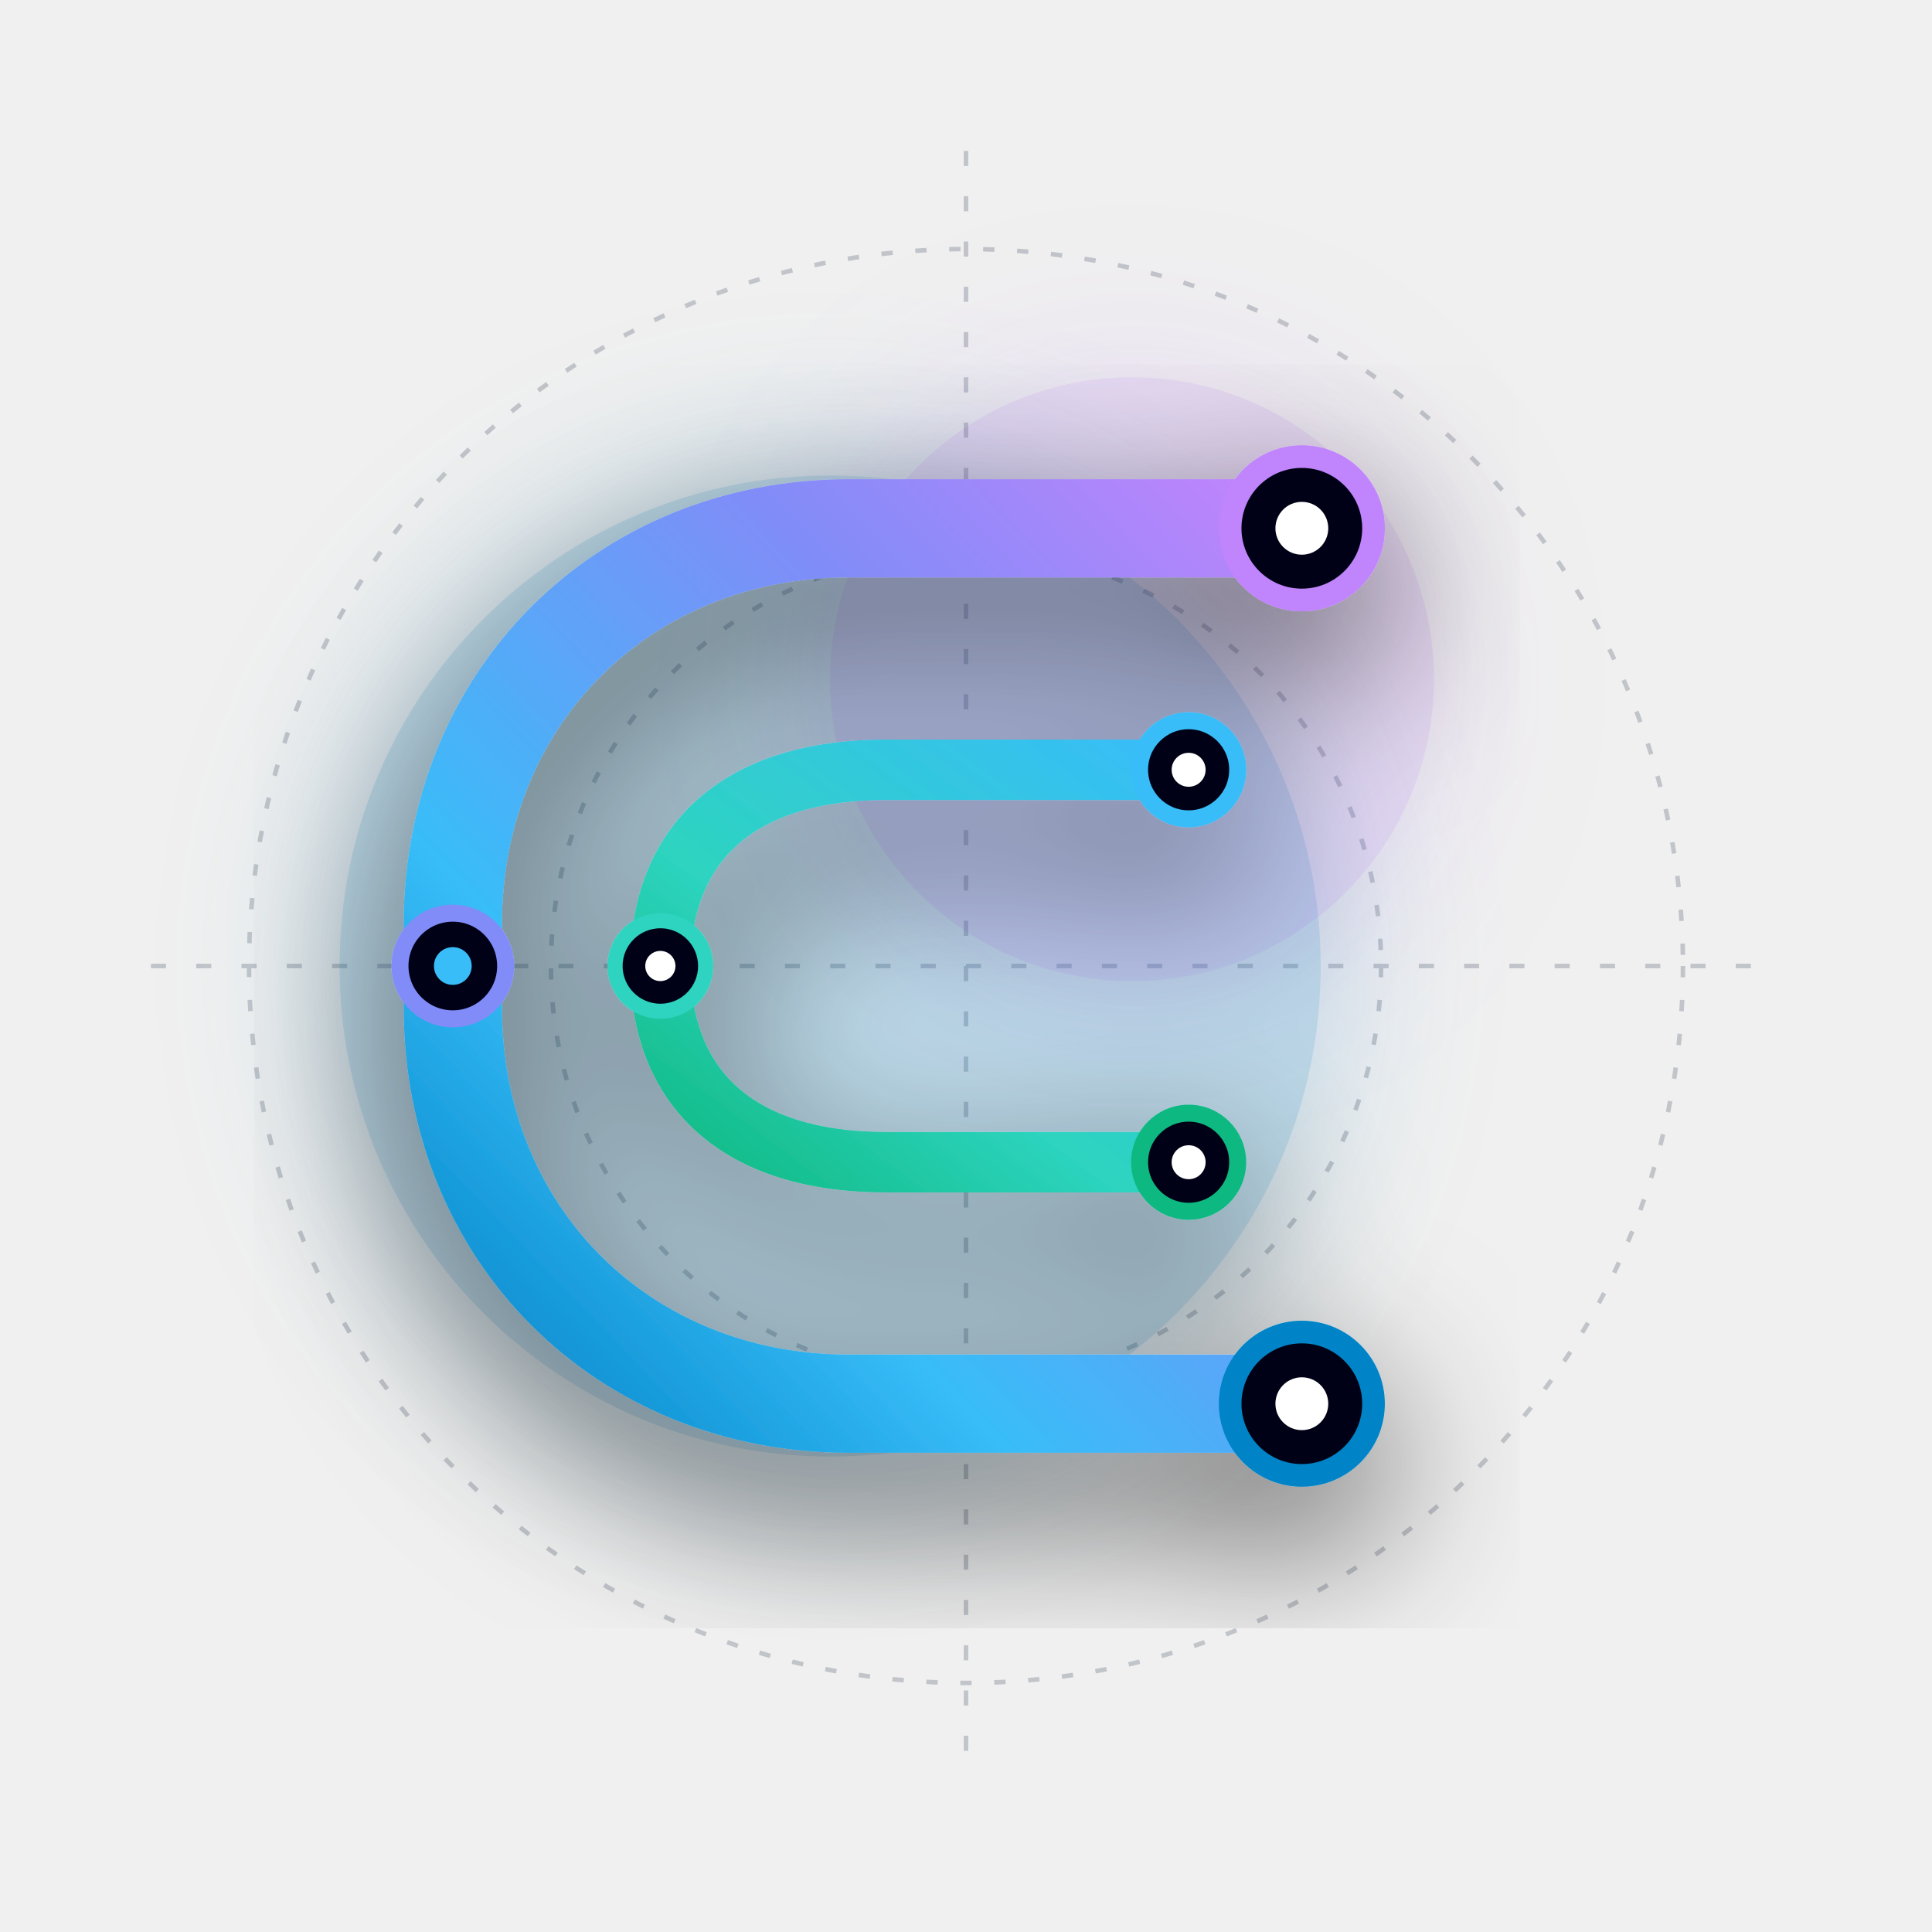
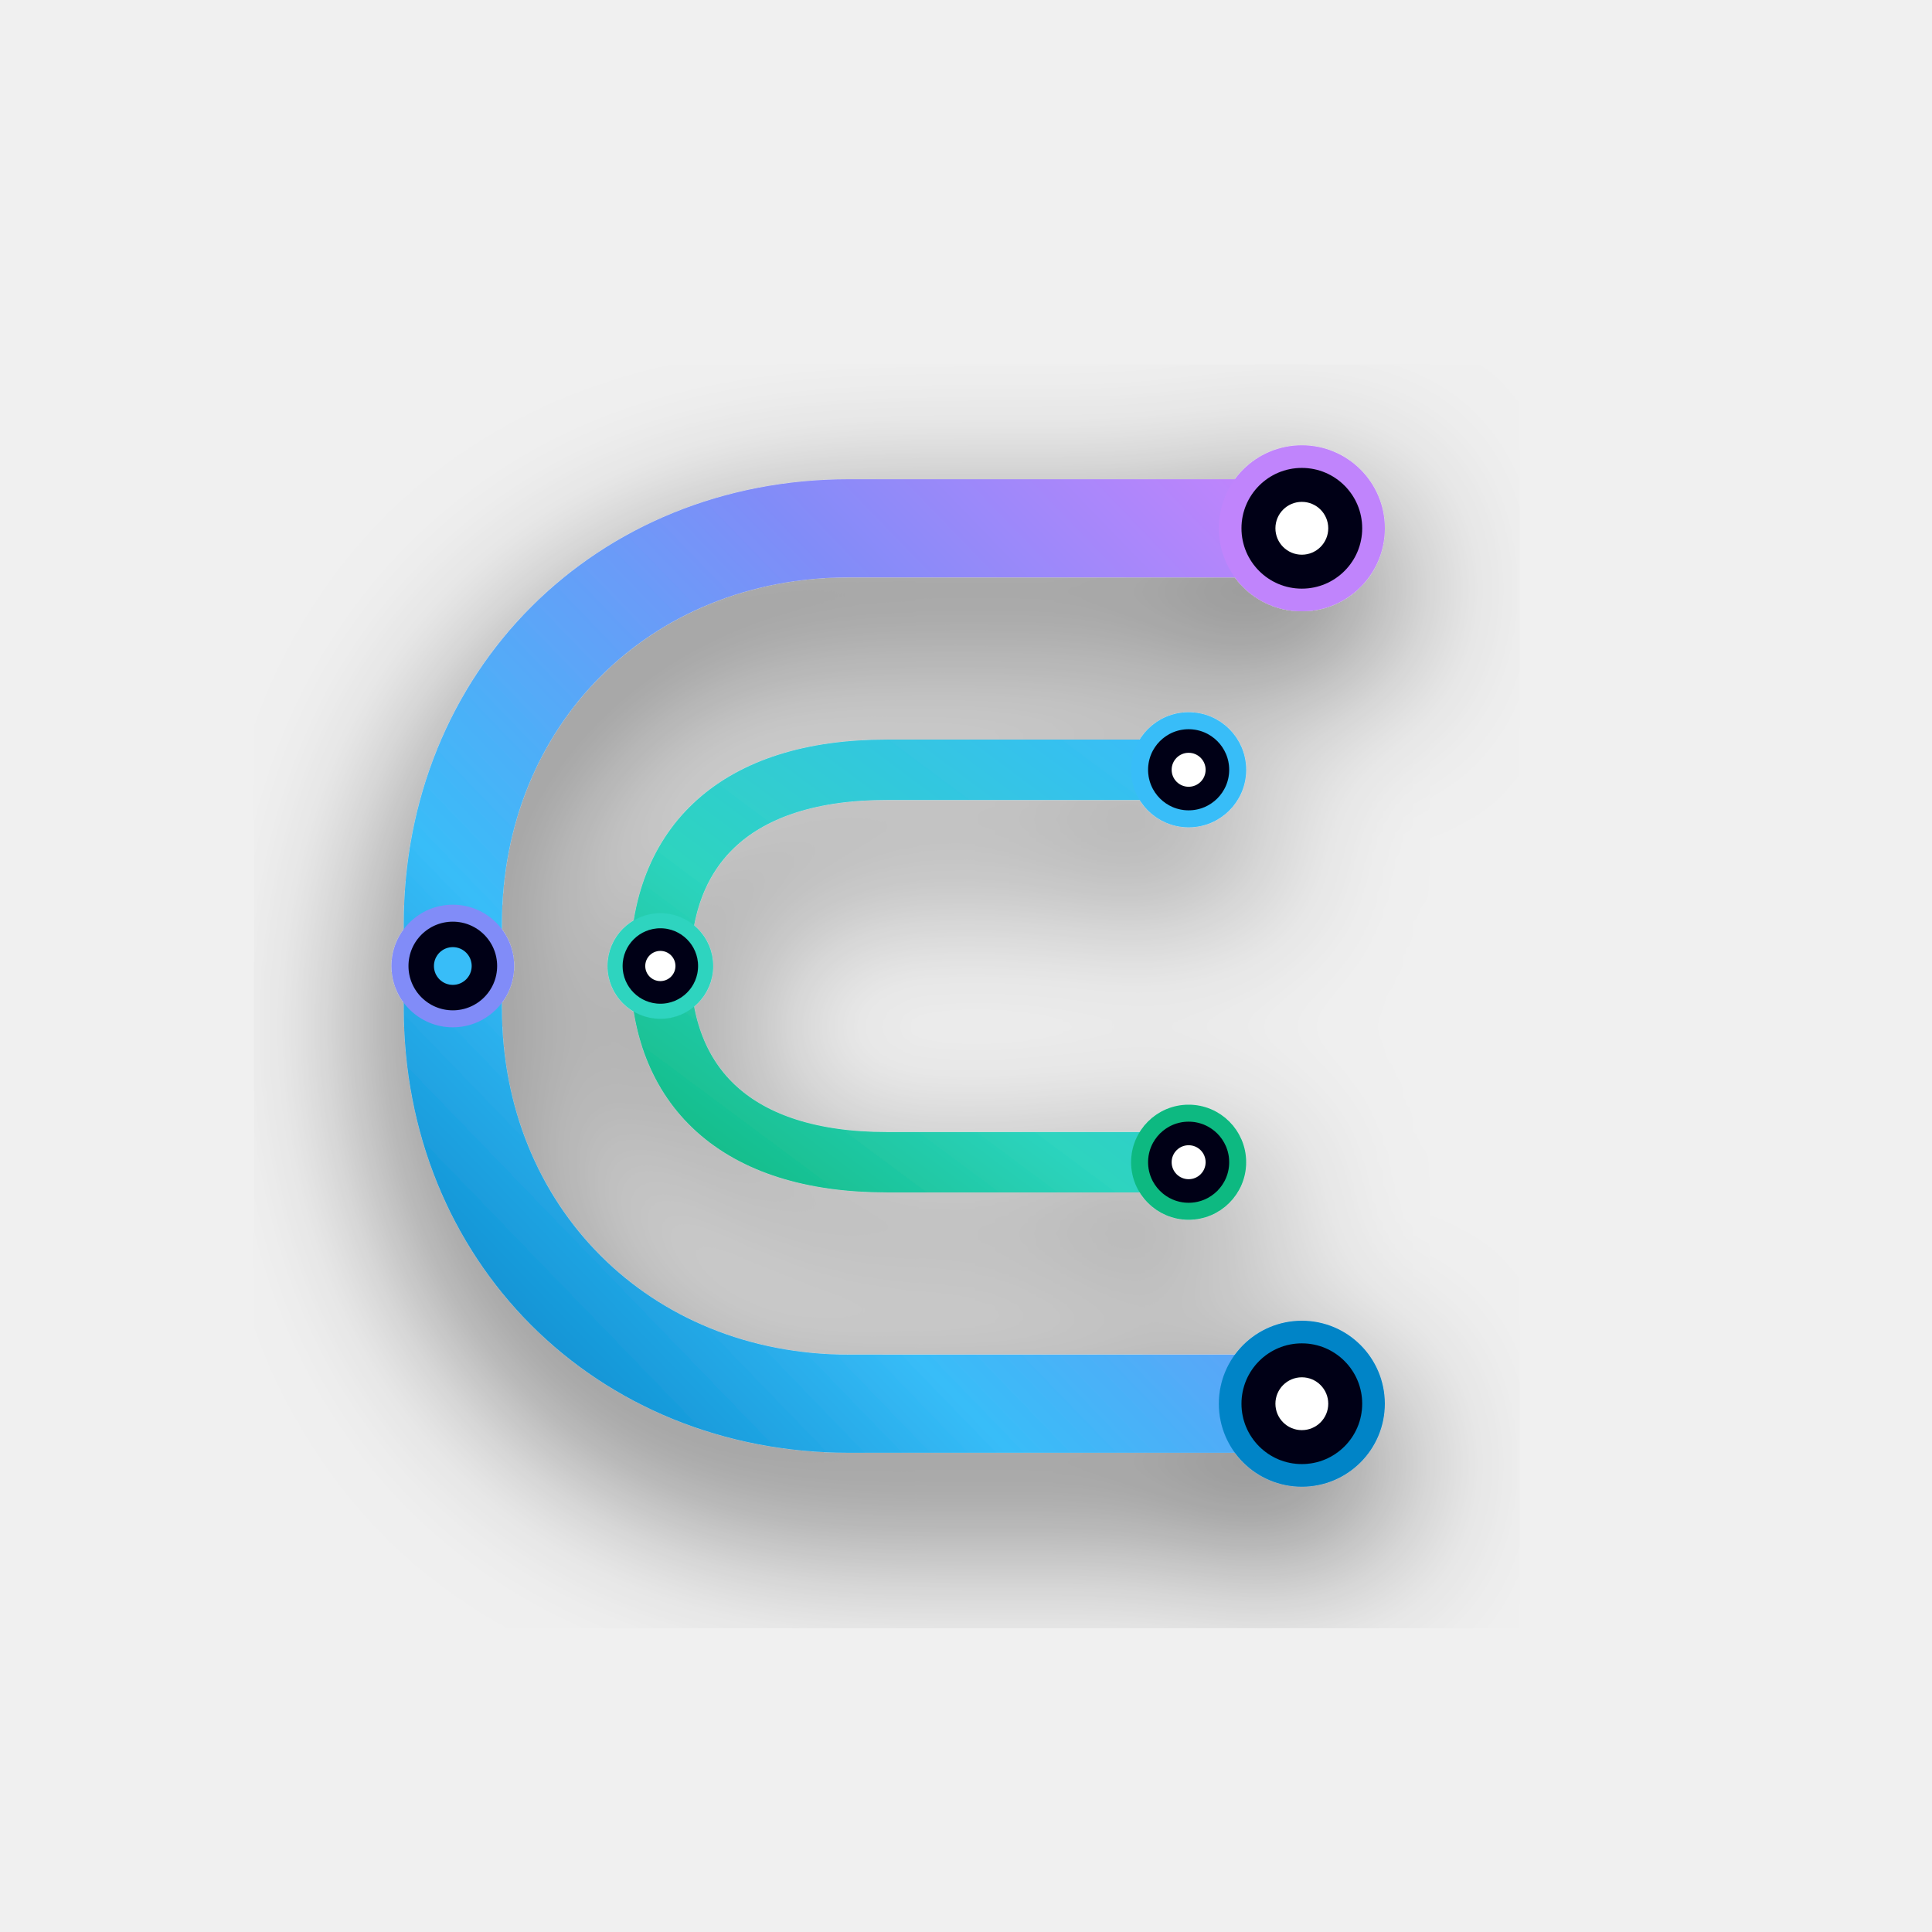
<svg xmlns="http://www.w3.org/2000/svg" viewBox="0 0 512 512" width="512" height="512">
  <defs>
    <radialGradient id="bgH" cx="50%" cy="50%" r="75%">
      <stop offset="0%" stop-color="#0f172a" />
      <stop offset="100%" stop-color="#020617" />
    </radialGradient>
    <linearGradient id="traceOuterH" x1="0%" y1="100%" x2="100%" y2="0%">
      <stop offset="0%" stop-color="#0284c7" />
      <stop offset="30%" stop-color="#38bdf8" />
      <stop offset="70%" stop-color="#818cf8" />
      <stop offset="100%" stop-color="#c084fc" />
    </linearGradient>
    <linearGradient id="traceInnerH" x1="0%" y1="100%" x2="100%" y2="0%">
      <stop offset="0%" stop-color="#10b981" />
      <stop offset="40%" stop-color="#2dd4bf" />
      <stop offset="100%" stop-color="#38bdf8" />
    </linearGradient>
    <linearGradient id="triggerPulseH" x1="0%" y1="0%" x2="100%" y2="100%">
      <stop offset="0%" stop-color="#c084fc" />
      <stop offset="100%" stop-color="#818cf8" />
    </linearGradient>
    <filter id="bloomH" x="-30%" y="-30%" width="160%" height="160%">
      <feGaussianBlur stdDeviation="24" result="blur" />
      <feMerge>
        <feMergeNode in="blur" />
        <feMergeNode in="SourceGraphic" />
      </feMerge>
    </filter>
    <filter id="shadowH" x="-15%" y="-15%" width="130%" height="130%">
      <feDropShadow dx="0" dy="16" stdDeviation="22" flood-color="#000000" flood-opacity="0.65" />
    </filter>
  </defs>
-   <g stroke="#334155" stroke-width="1.2" opacity="0.25">
-     <line x1="256" y1="40" x2="256" y2="472" stroke-dasharray="4 8" />
-     <line x1="40" y1="256" x2="472" y2="256" stroke-dasharray="4 8" />
-     <circle cx="256" cy="256" r="190" fill="none" stroke-dasharray="3 6" />
-     <circle cx="256" cy="256" r="110" fill="none" stroke-dasharray="3 6" />
-   </g>
-   <circle cx="220" cy="256" r="130" fill="#0284c7" opacity="0.22" filter="url(#bloomH)" />
-   <circle cx="300" cy="180" r="80" fill="#a855f7" opacity="0.16" filter="url(#bloomH)" />
  <g filter="url(#shadowH)">
    <path d="M 345 140               L 225 140               C 165 140 120 185 120 245               L 120 267               C 120 327 165 372 225 372               L 345 372" fill="none" stroke="url(#traceOuterH)" stroke-width="26" stroke-linecap="round" stroke-linejoin="round" />
    <path d="M 315 204               L 235 204               C 195 204 175 224 175 256               C 175 288 195 308 235 308               L 315 308" fill="none" stroke="url(#traceInnerH)" stroke-width="16" stroke-linecap="round" stroke-linejoin="round" />
    <path d="M 120 256               L 175 256" fill="none" stroke="url(#triggerPulseH)" stroke-width="10" stroke-linecap="round" />
    <circle cx="345" cy="140" r="19" fill="#020617" stroke="#c084fc" stroke-width="6" />
    <circle cx="345" cy="140" r="7" fill="#ffffff" />
    <circle cx="345" cy="372" r="19" fill="#020617" stroke="#0284c7" stroke-width="6" />
    <circle cx="345" cy="372" r="7" fill="#ffffff" />
    <circle cx="315" cy="204" r="13" fill="#020617" stroke="#38bdf8" stroke-width="4.5" />
    <circle cx="315" cy="204" r="4.5" fill="#ffffff" />
    <circle cx="315" cy="308" r="13" fill="#020617" stroke="#10b981" stroke-width="4.5" />
    <circle cx="315" cy="308" r="4.5" fill="#ffffff" />
    <circle cx="120" cy="256" r="14" fill="#020617" stroke="#818cf8" stroke-width="4.5" />
    <circle cx="120" cy="256" r="5" fill="#38bdf8" />
    <circle cx="175" cy="256" r="12" fill="#020617" stroke="#2dd4bf" stroke-width="4" />
    <circle cx="175" cy="256" r="4" fill="#ffffff" />
  </g>
</svg>
